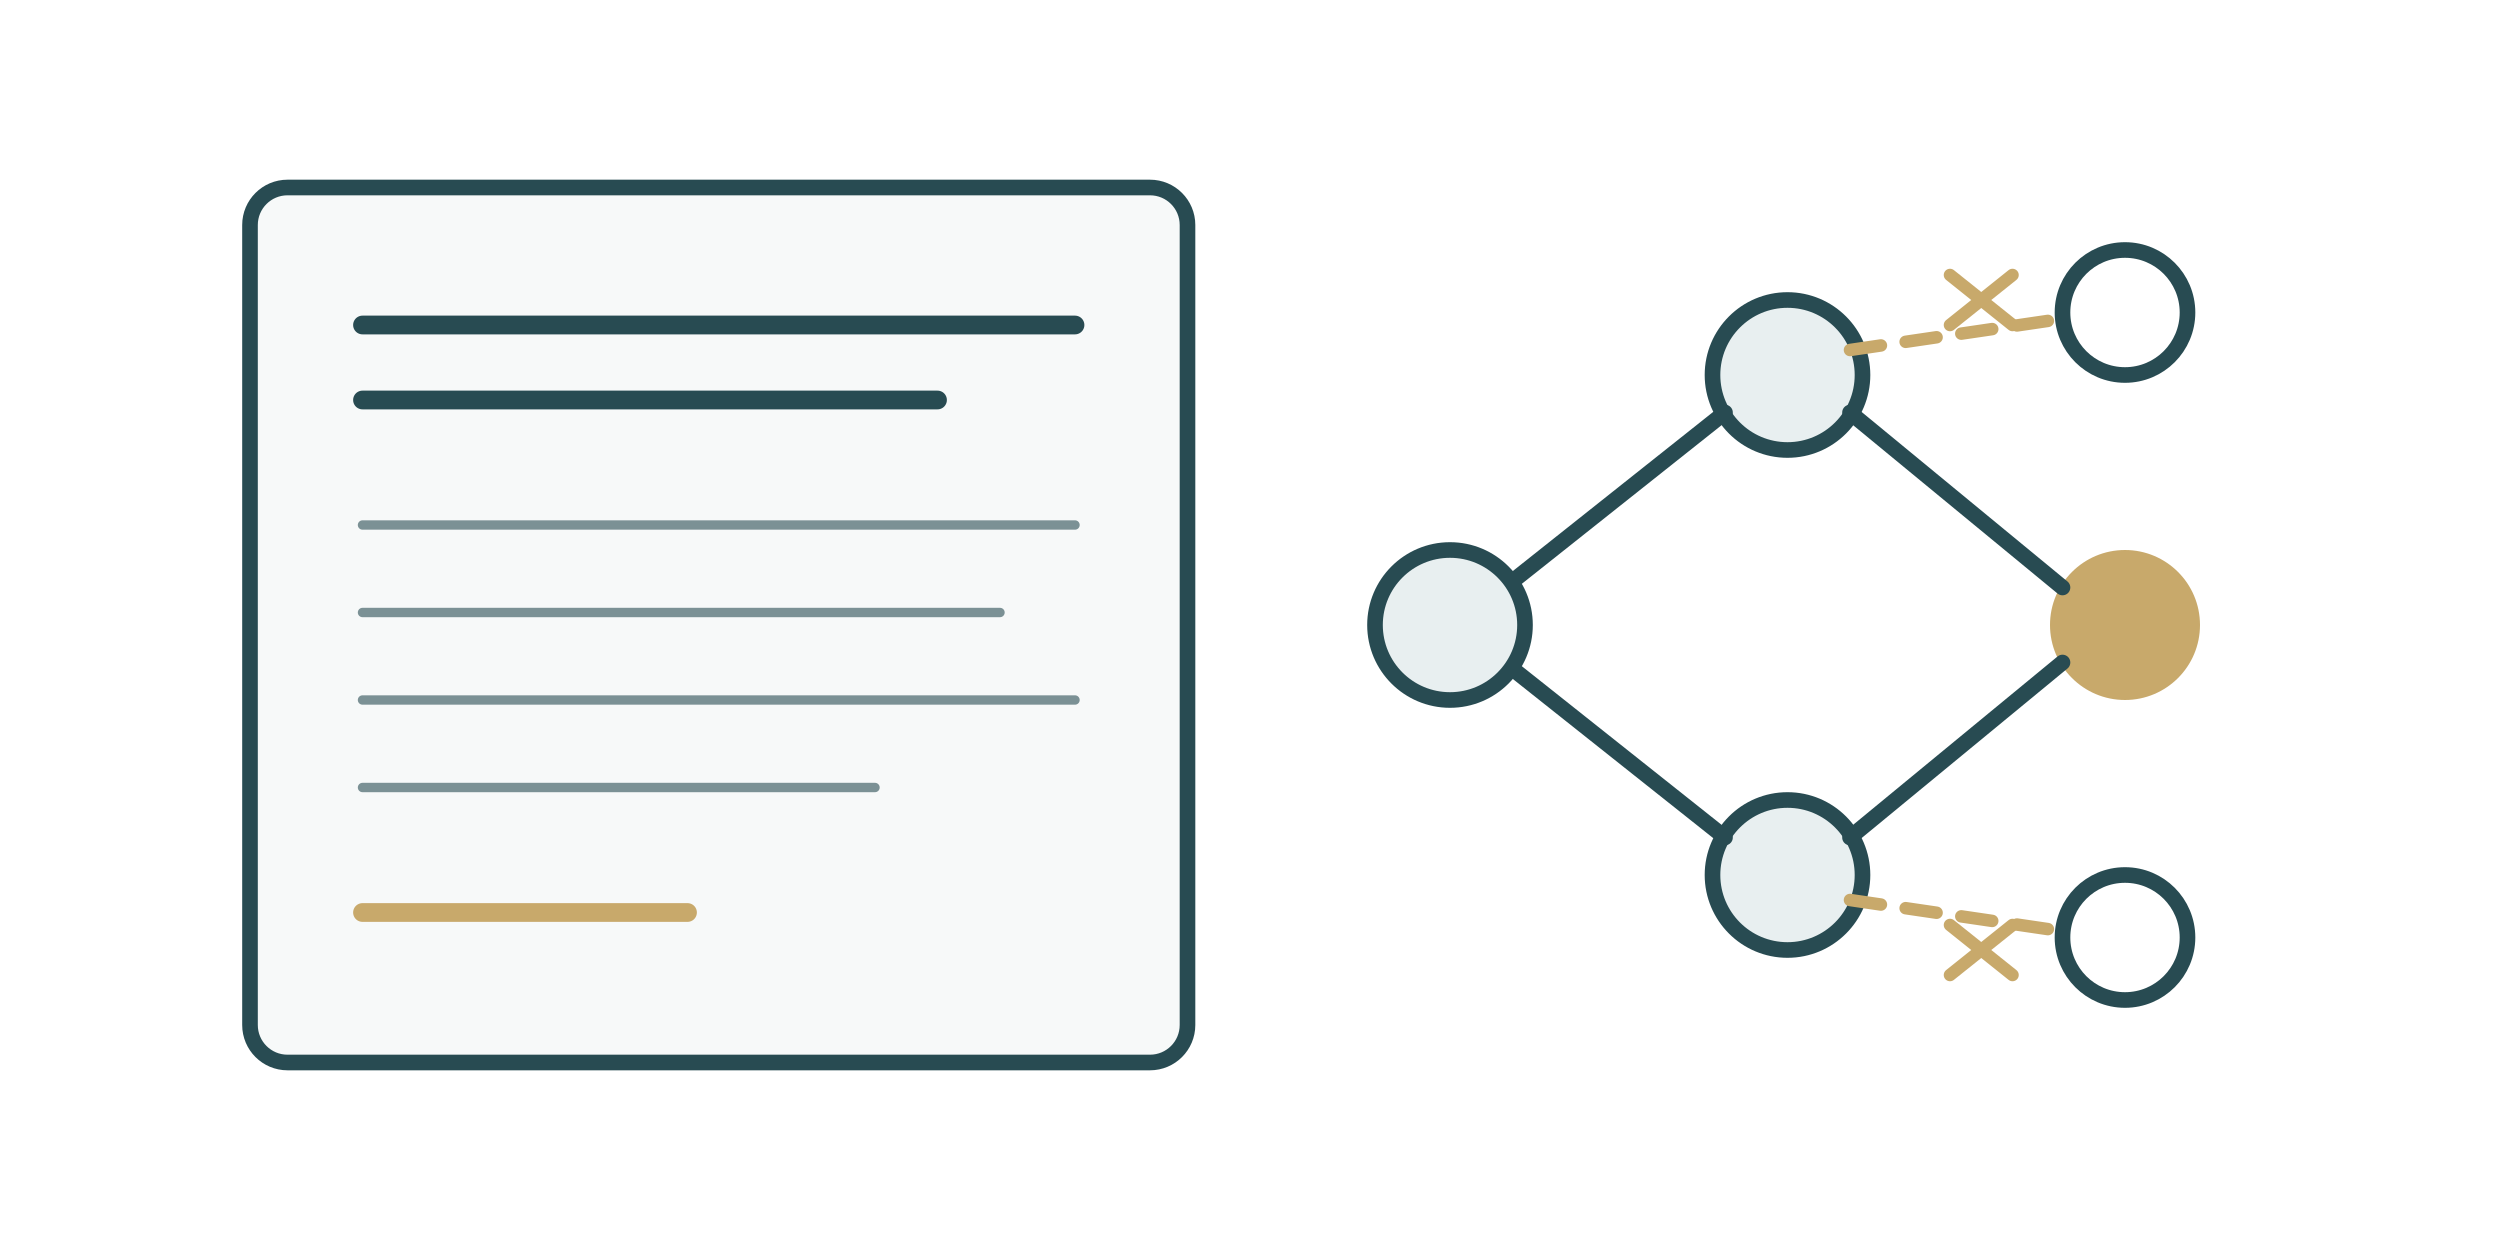
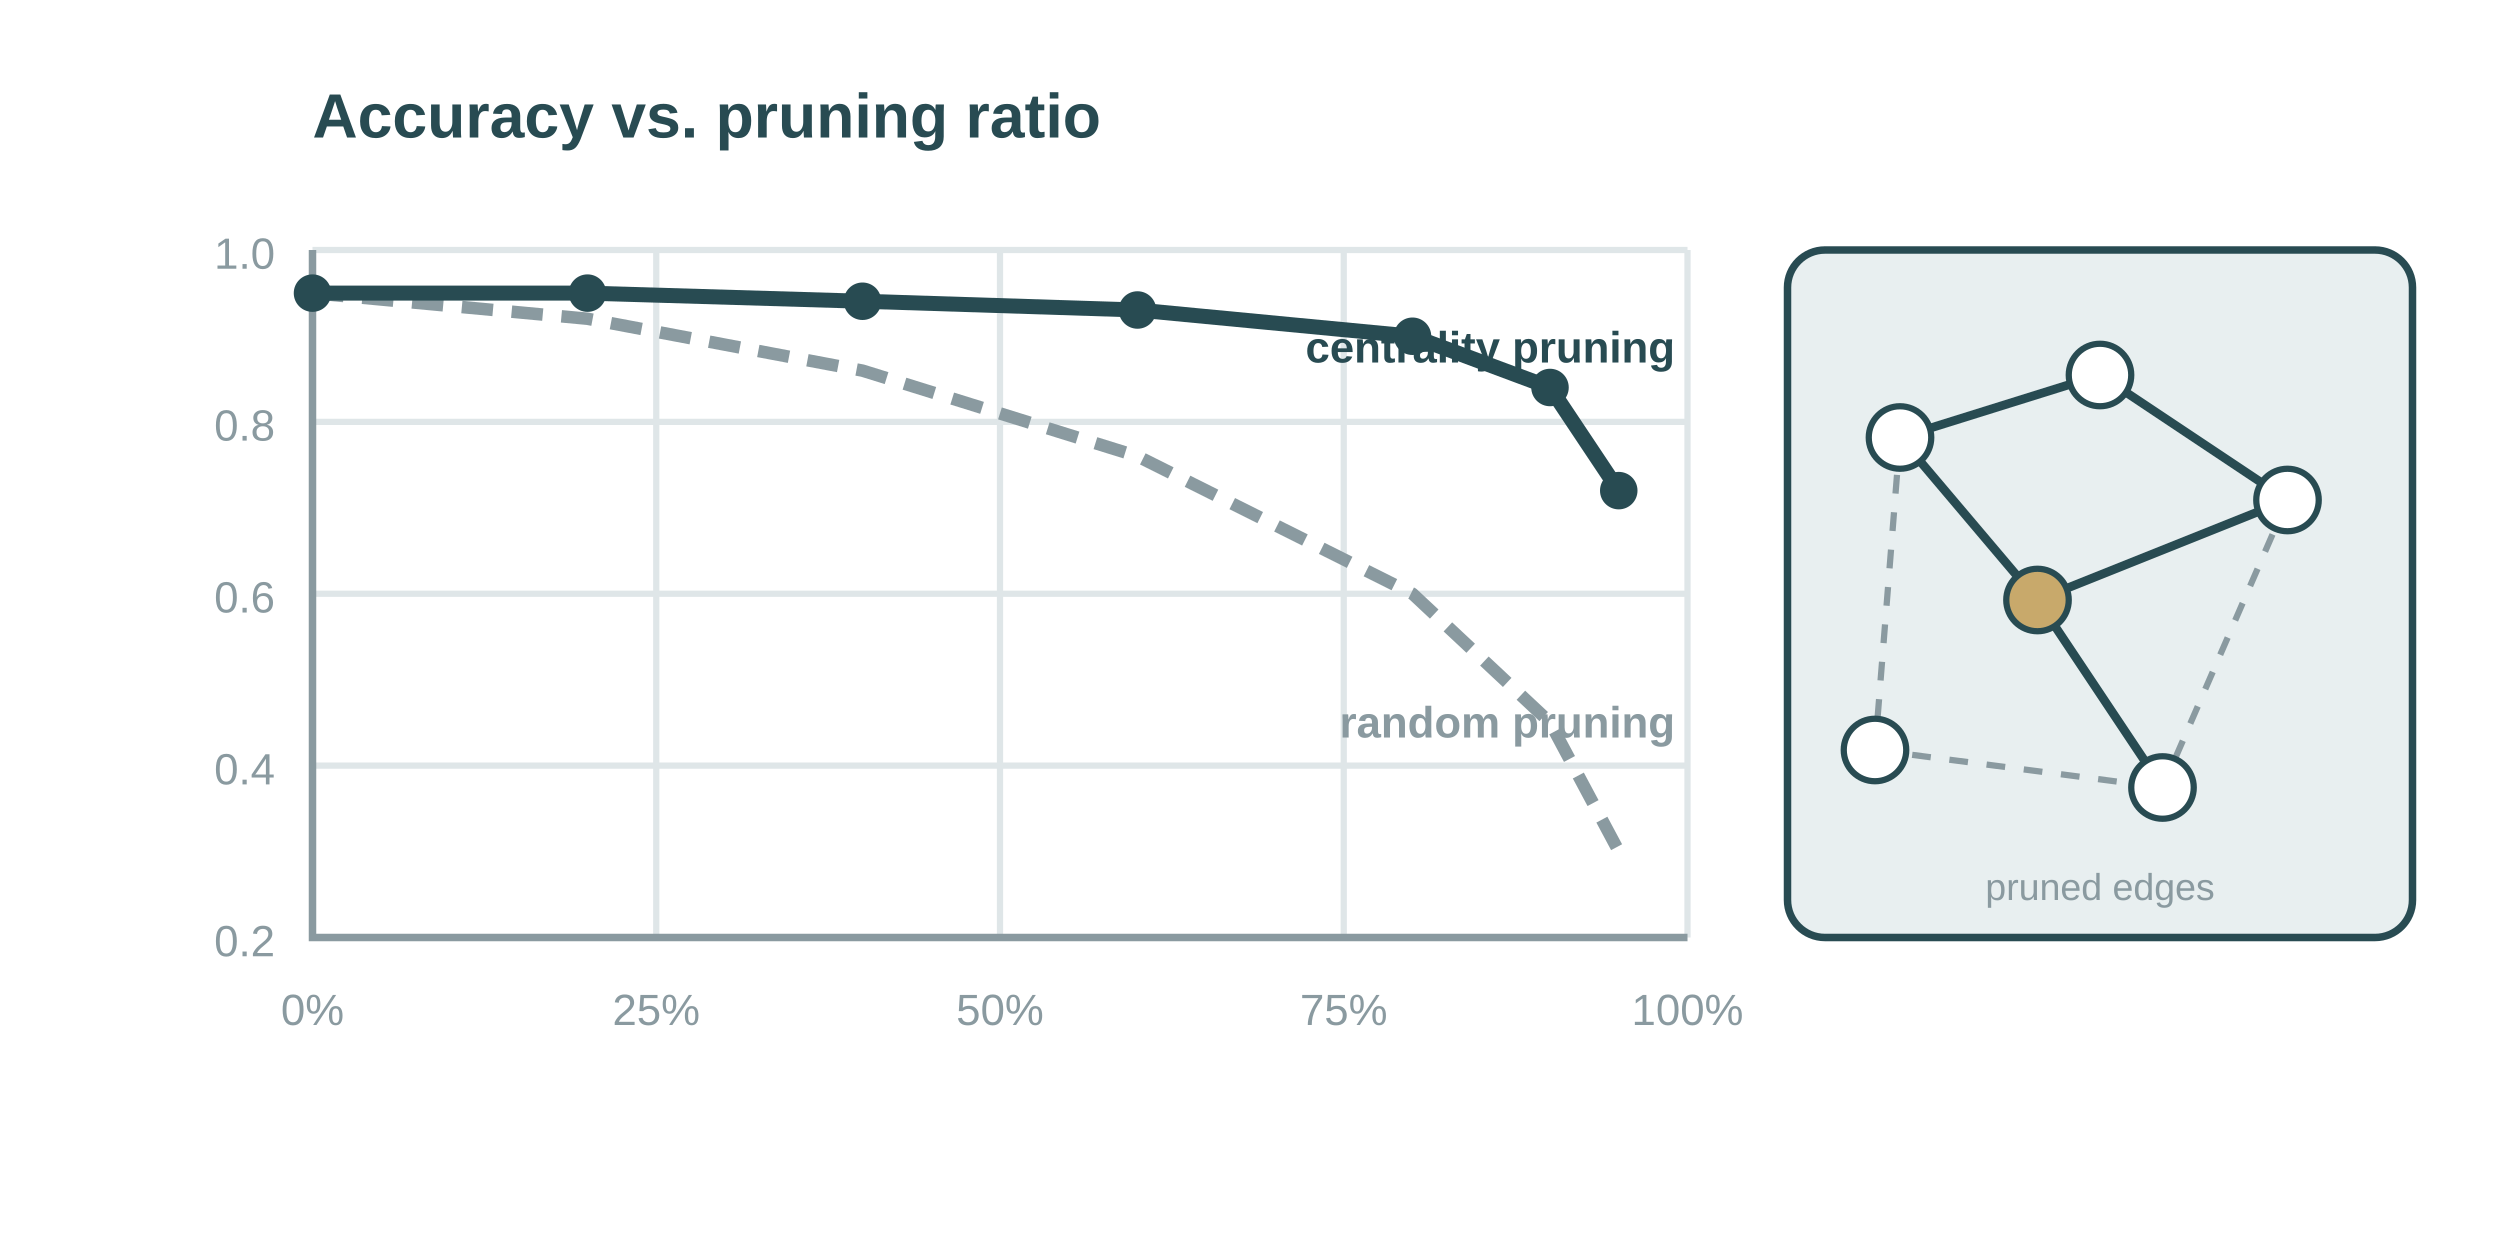
- <svg xmlns="http://www.w3.org/2000/svg" viewBox="0 0 400 200" font-family="Manrope, Arial, sans-serif" role="img" aria-label="Research paper with a pruned graph network">
+ <svg xmlns="http://www.w3.org/2000/svg" viewBox="0 0 400 200" font-family="Manrope, Arial, sans-serif" role="img" aria-label="Accuracy versus pruning ratio with a pruned network inset">
  <rect width="400" height="200" fill="#ffffff" />
-   <g fill="none" stroke="#284b52" stroke-width="2.5" stroke-linecap="round" stroke-linejoin="round">
-     <rect x="40" y="30" width="150" height="140" rx="6" fill="#f7f9f9" />
-     <path d="M58 52 H172 M58 64 H150" stroke-width="3" />
-     <path d="M58 84 H172 M58 98 H160 M58 112 H172 M58 126 H140" stroke-width="1.5" opacity="0.6" />
-     <path d="M58 146 H110" stroke="#c8a96b" stroke-width="3" />
-     <circle cx="232" cy="100" r="12" fill="#e8eff0" />
-     <circle cx="286" cy="60" r="12" fill="#e8eff0" />
-     <circle cx="286" cy="140" r="12" fill="#e8eff0" />
-     <circle cx="340" cy="100" r="12" fill="#c8a96b" stroke="none" />
-     <circle cx="340" cy="50" r="10" fill="#ffffff" />
-     <circle cx="340" cy="150" r="10" fill="#ffffff" />
-     <path d="M242 93 L276 66 M242 107 L276 134 M296 66 L330 94 M296 134 L330 106" />
-     <path d="M296 56 L330 51 M296 144 L330 149" stroke="#c8a96b" stroke-dasharray="5 4" stroke-width="2" />
-     <path d="M312 44 L322 52 M322 44 L312 52" stroke="#c8a96b" stroke-width="2" />
-     <path d="M312 148 L322 156 M322 148 L312 156" stroke="#c8a96b" stroke-width="2" />
-   </g>
+   <text x="50" y="22" font-size="10" font-weight="700" fill="#284b52" text-anchor="start">Accuracy vs. pruning ratio</text>
+   <path d="M50 122.5 H270" stroke="#dfe6e8" stroke-width="1" />
+   <path d="M50 95.0 H270" stroke="#dfe6e8" stroke-width="1" />
+   <path d="M50 67.5 H270" stroke="#dfe6e8" stroke-width="1" />
+   <path d="M50 40.0 H270" stroke="#dfe6e8" stroke-width="1" />
+   <path d="M105.0 150 V40" stroke="#dfe6e8" stroke-width="1" />
+   <path d="M160.0 150 V40" stroke="#dfe6e8" stroke-width="1" />
+   <path d="M215.0 150 V40" stroke="#dfe6e8" stroke-width="1" />
+   <path d="M270.0 150 V40" stroke="#dfe6e8" stroke-width="1" />
+   <path d="M50 40 V150 H270" fill="none" stroke="#8a9aa0" stroke-width="1.2" />
+   <text x="50.0" y="164" font-size="7" font-weight="500" fill="#8a9aa0" text-anchor="middle">0%</text>
+   <text x="105.0" y="164" font-size="7" font-weight="500" fill="#8a9aa0" text-anchor="middle">25%</text>
+   <text x="160.0" y="164" font-size="7" font-weight="500" fill="#8a9aa0" text-anchor="middle">50%</text>
+   <text x="215.0" y="164" font-size="7" font-weight="500" fill="#8a9aa0" text-anchor="middle">75%</text>
+   <text x="270.0" y="164" font-size="7" font-weight="500" fill="#8a9aa0" text-anchor="middle">100%</text>
+   <text x="44" y="153.0" font-size="7" font-weight="500" fill="#8a9aa0" text-anchor="end">0.2</text>
+   <text x="44" y="125.5" font-size="7" font-weight="500" fill="#8a9aa0" text-anchor="end">0.4</text>
+   <text x="44" y="98.0" font-size="7" font-weight="500" fill="#8a9aa0" text-anchor="end">0.6</text>
+   <text x="44" y="70.5" font-size="7" font-weight="500" fill="#8a9aa0" text-anchor="end">0.8</text>
+   <text x="44" y="43.0" font-size="7" font-weight="500" fill="#8a9aa0" text-anchor="end">1.0</text>
+   <polyline points="50.0,46.9 94.0,51.0 138.0,59.3 182.0,73.0 226.0,95.0 248.0,115.6 259.0,136.2" fill="none" stroke="#8a9aa0" stroke-width="2" stroke-linejoin="round" stroke-dasharray="5 3" />
+   <polyline points="50.0,46.9 94.0,46.9 138.0,48.2 182.0,49.6 226.0,53.8 248.0,62.0 259.0,78.5" fill="none" stroke="#284b52" stroke-width="2.4" stroke-linejoin="round" />
+   <circle cx="50.0" cy="46.9" r="3" fill="#284b52" />
+   <circle cx="94.0" cy="46.9" r="3" fill="#284b52" />
+   <circle cx="138.0" cy="48.2" r="3" fill="#284b52" />
+   <circle cx="182.0" cy="49.6" r="3" fill="#284b52" />
+   <circle cx="226.0" cy="53.8" r="3" fill="#284b52" />
+   <circle cx="248.0" cy="62.0" r="3" fill="#284b52" />
+   <circle cx="259.0" cy="78.5" r="3" fill="#284b52" />
+   <text x="268" y="58" font-size="7" font-weight="700" fill="#284b52" text-anchor="end">centrality pruning</text>
+   <text x="268" y="118" font-size="7" font-weight="700" fill="#8a9aa0" text-anchor="end">random pruning</text>
+   <rect x="286" y="40" width="100" height="110" rx="6" fill="#e8eff0" stroke="#284b52" stroke-width="1.2" />
+   <path d="M304 70 L336 60" stroke="#284b52" stroke-width="1.4" stroke-dasharray="" />
+   <path d="M304 70 L326 96" stroke="#284b52" stroke-width="1.4" stroke-dasharray="" />
+   <path d="M336 60 L366 80" stroke="#284b52" stroke-width="1.4" stroke-dasharray="" />
+   <path d="M326 96 L366 80" stroke="#284b52" stroke-width="1.4" stroke-dasharray="" />
+   <path d="M326 96 L346 126" stroke="#284b52" stroke-width="1.4" stroke-dasharray="" />
+   <path d="M366 80 L346 126" stroke="#8a9aa0" stroke-width="1" stroke-dasharray="3 3" />
+   <path d="M304 70 L300 120" stroke="#8a9aa0" stroke-width="1" stroke-dasharray="3 3" />
+   <path d="M300 120 L346 126" stroke="#8a9aa0" stroke-width="1" stroke-dasharray="3 3" />
+   <circle cx="304" cy="70" r="5" fill="#ffffff" stroke="#284b52" stroke-width="1" />
+   <circle cx="336" cy="60" r="5" fill="#ffffff" stroke="#284b52" stroke-width="1" />
+   <circle cx="326" cy="96" r="5" fill="#c8a96b" stroke="#284b52" stroke-width="1" />
+   <circle cx="366" cy="80" r="5" fill="#ffffff" stroke="#284b52" stroke-width="1" />
+   <circle cx="346" cy="126" r="5" fill="#ffffff" stroke="#284b52" stroke-width="1" />
+   <circle cx="300" cy="120" r="5" fill="#ffffff" stroke="#284b52" stroke-width="1" />
+   <text x="336" y="144" font-size="6" font-weight="500" fill="#8a9aa0" text-anchor="middle">pruned edges</text>
</svg>
